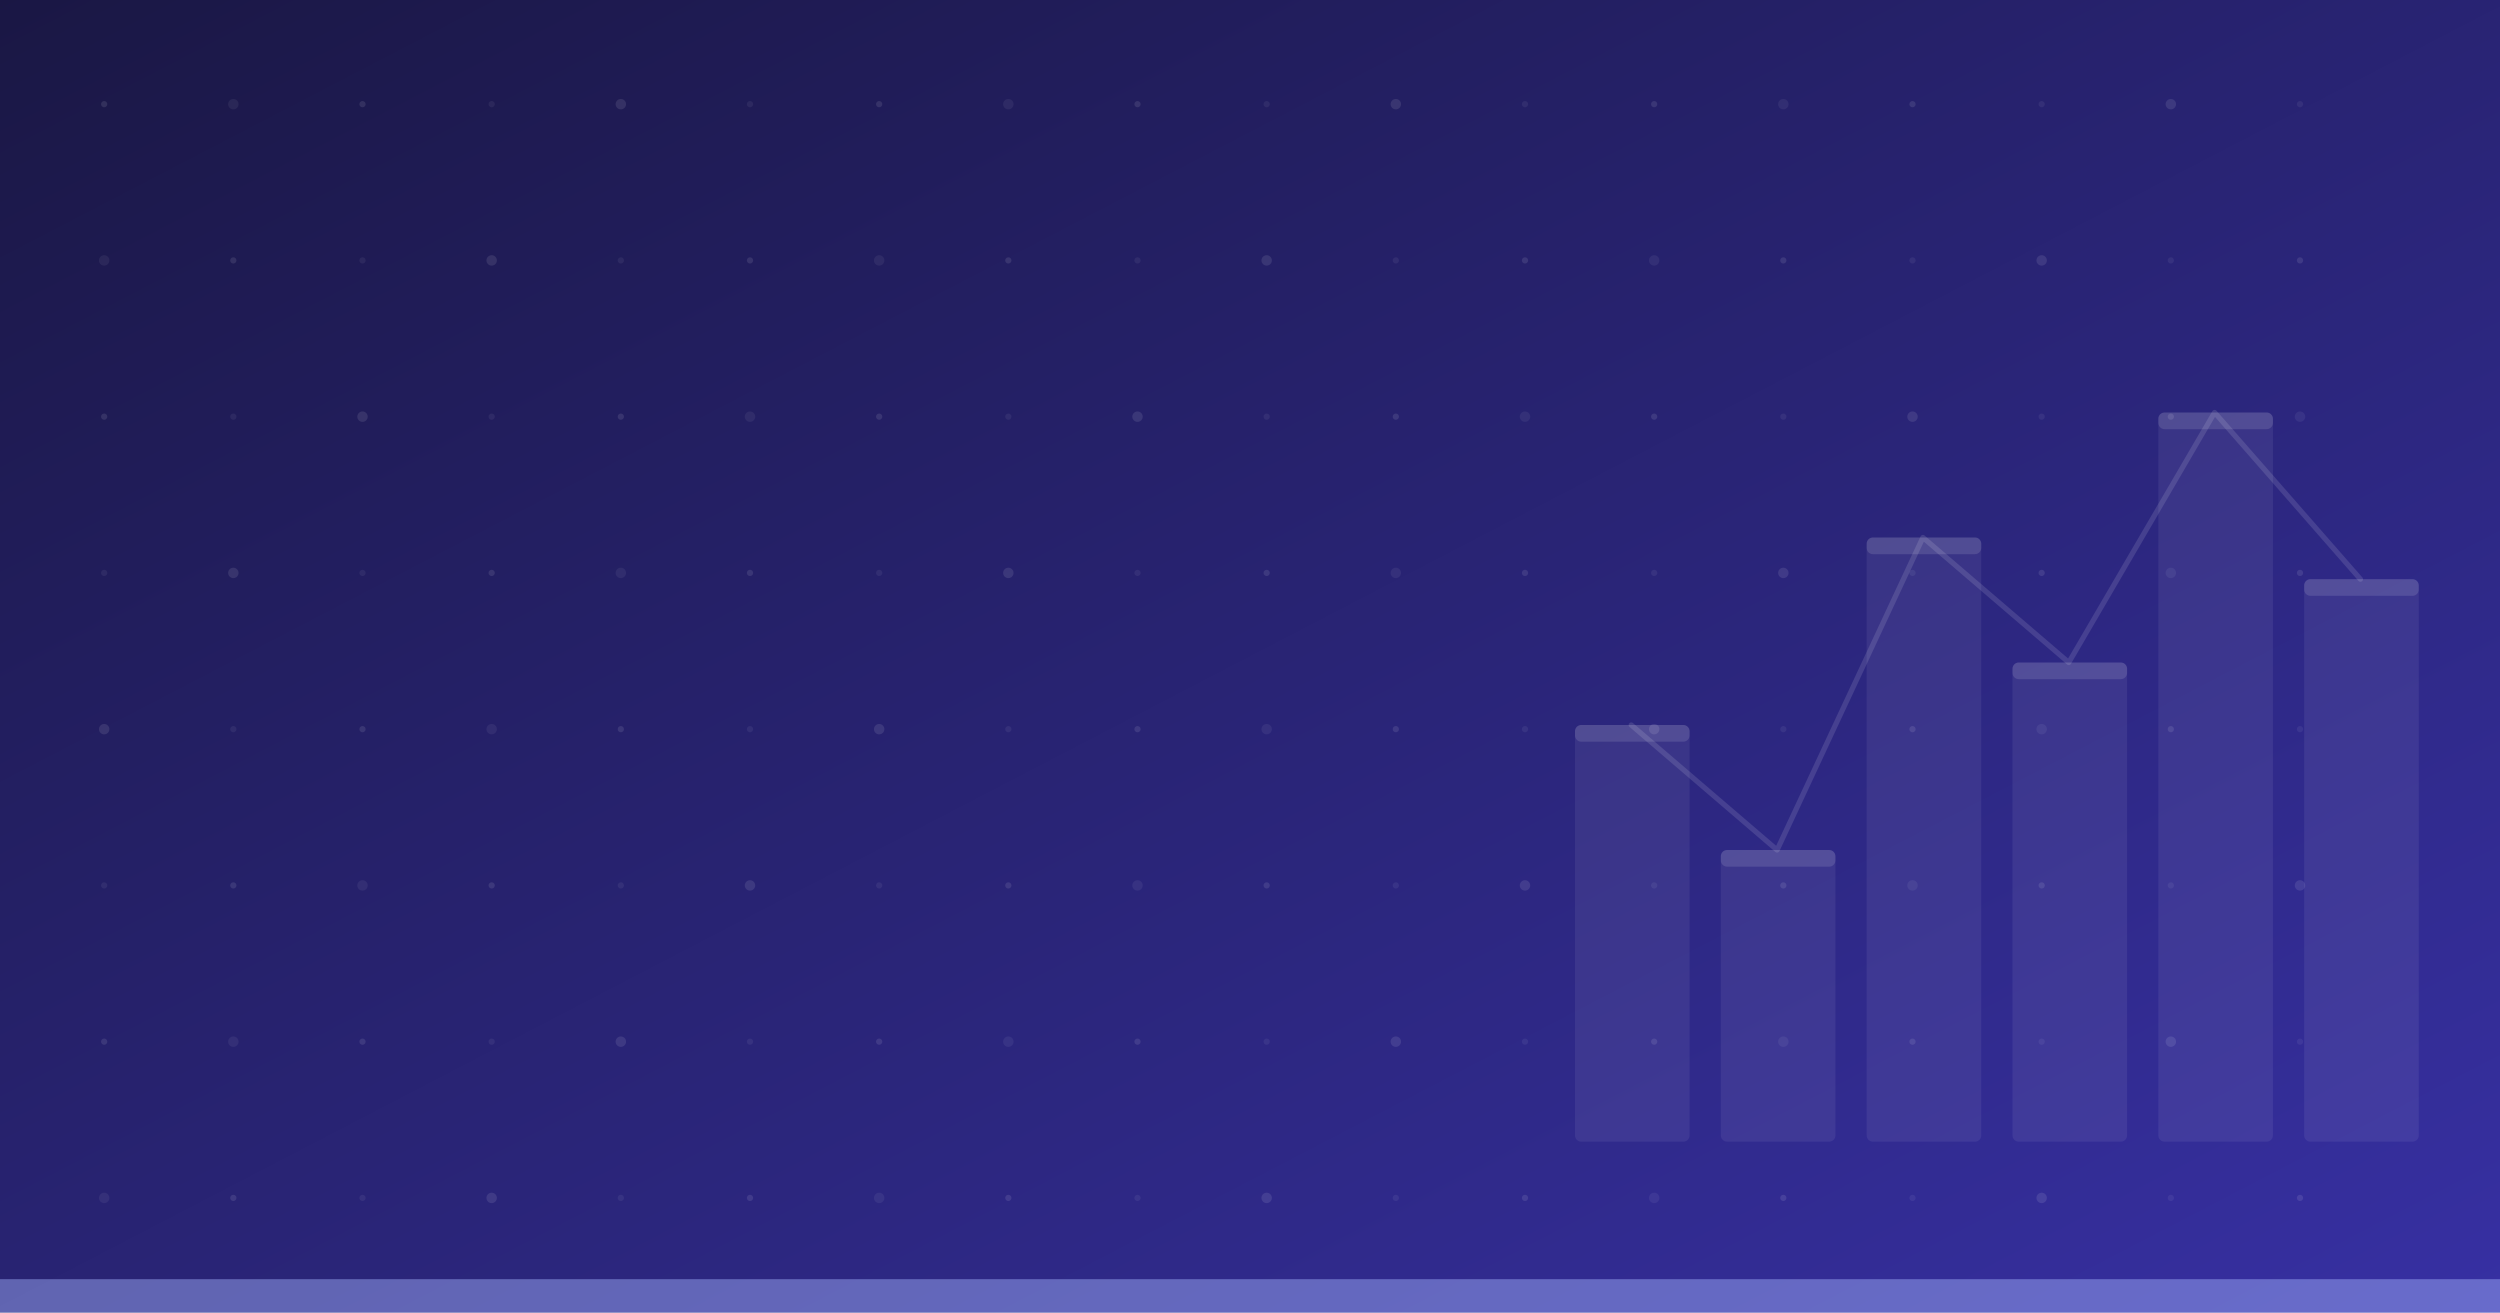
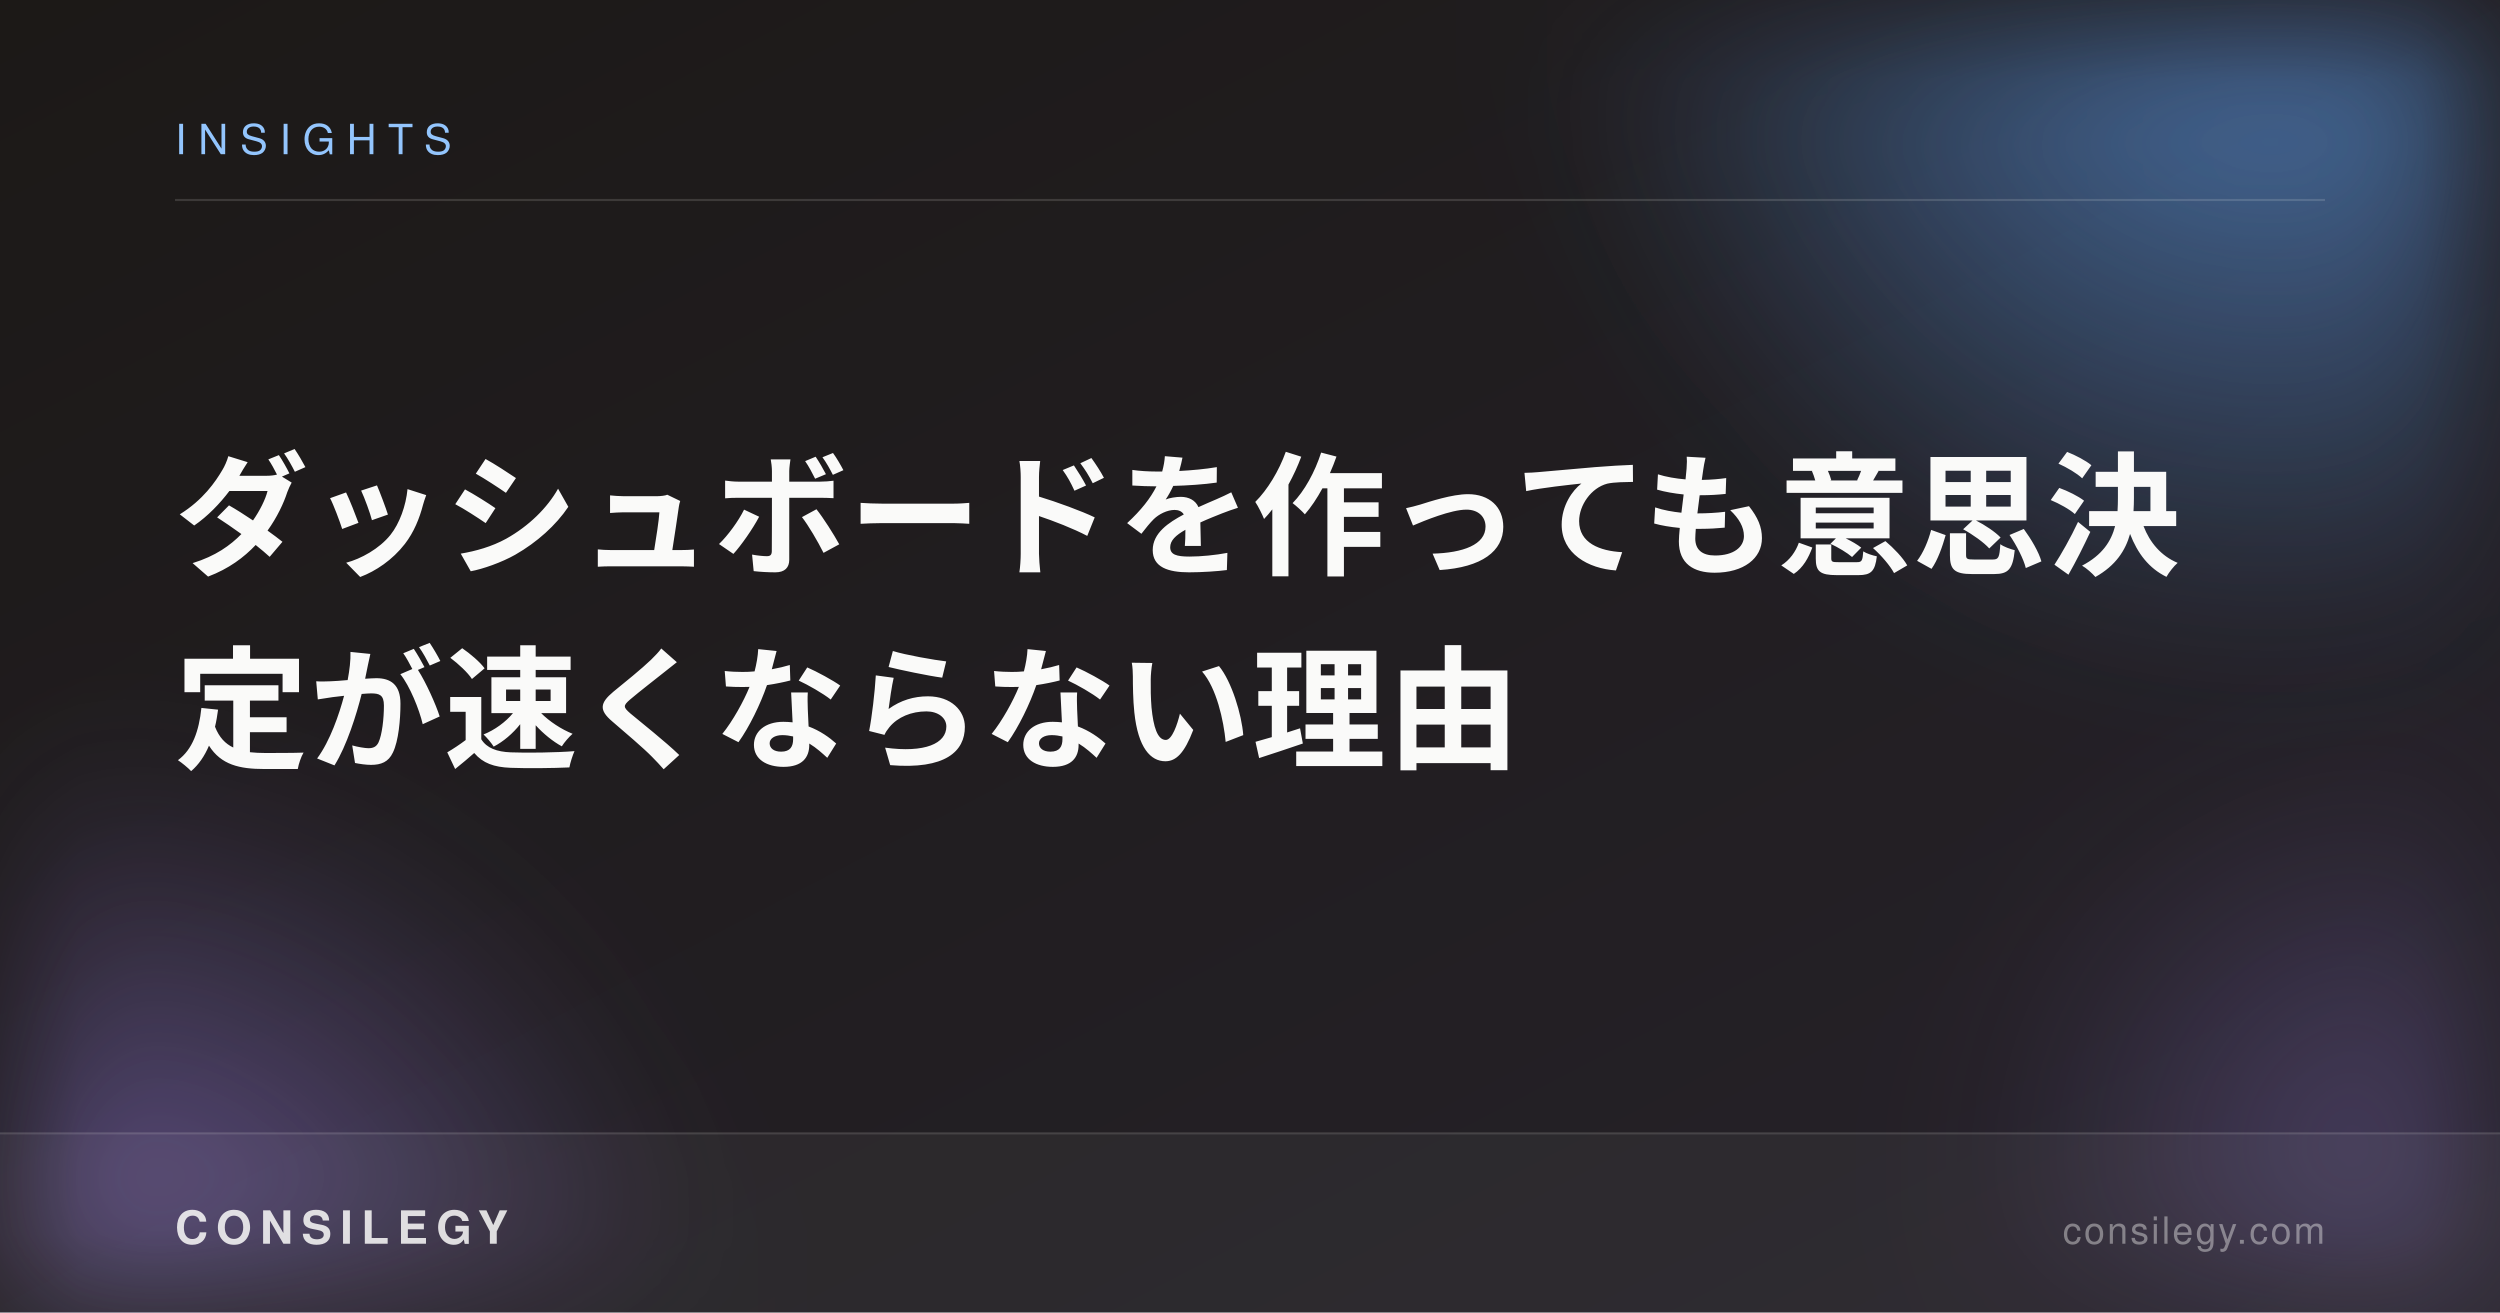
<svg xmlns="http://www.w3.org/2000/svg" viewBox="0 0 1200 630" width="1200" height="630">
  <defs>
    <linearGradient id="bg" x1="0%" y1="0%" x2="100%" y2="100%">
-       <stop offset="0%" stop-color="#1a1744" />
-       <stop offset="100%" stop-color="#3730a3" />
+       <stop offset="0%" stop-color="#1C1917" />
+       <stop offset="100%" stop-color="#26222A" />
    </linearGradient>
+     <radialGradient id="orbBlue" cx="50%" cy="50%" r="50%">
+       <stop offset="0%" stop-color="#60A5FA" stop-opacity="0.68" />
+       <stop offset="100%" stop-color="#60A5FA" stop-opacity="0" />
+     </radialGradient>
+     <radialGradient id="orbViolet" cx="50%" cy="50%" r="50%">
+       <stop offset="0%" stop-color="#A78BFA" stop-opacity="0.58" />
+       <stop offset="100%" stop-color="#A78BFA" stop-opacity="0" />
+     </radialGradient>
+     <filter id="soften" x="-50%" y="-50%" width="200%" height="200%">
+       <feGaussianBlur stdDeviation="40" />
+     </filter>
  </defs>
  <rect width="1200" height="630" fill="url(#bg)" />
-   <circle cx="50" cy="50" r="1.5" fill="white" opacity="0.1" />
-   <circle cx="112" cy="50" r="2.5" fill="white" opacity="0.06" />
-   <circle cx="174" cy="50" r="1.5" fill="white" opacity="0.1" />
-   <circle cx="236" cy="50" r="1.5" fill="white" opacity="0.06" />
-   <circle cx="298" cy="50" r="2.5" fill="white" opacity="0.1" />
-   <circle cx="360" cy="50" r="1.5" fill="white" opacity="0.06" />
-   <circle cx="422" cy="50" r="1.5" fill="white" opacity="0.1" />
-   <circle cx="484" cy="50" r="2.5" fill="white" opacity="0.06" />
-   <circle cx="546" cy="50" r="1.5" fill="white" opacity="0.1" />
-   <circle cx="608" cy="50" r="1.5" fill="white" opacity="0.06" />
-   <circle cx="670" cy="50" r="2.5" fill="white" opacity="0.1" />
-   <circle cx="732" cy="50" r="1.5" fill="white" opacity="0.06" />
-   <circle cx="794" cy="50" r="1.5" fill="white" opacity="0.1" />
-   <circle cx="856" cy="50" r="2.5" fill="white" opacity="0.06" />
-   <circle cx="918" cy="50" r="1.5" fill="white" opacity="0.1" />
-   <circle cx="980" cy="50" r="1.5" fill="white" opacity="0.06" />
-   <circle cx="1042" cy="50" r="2.5" fill="white" opacity="0.1" />
-   <circle cx="1104" cy="50" r="1.5" fill="white" opacity="0.06" />
-   <circle cx="50" cy="125" r="2.5" fill="white" opacity="0.06" />
-   <circle cx="112" cy="125" r="1.5" fill="white" opacity="0.1" />
-   <circle cx="174" cy="125" r="1.5" fill="white" opacity="0.06" />
-   <circle cx="236" cy="125" r="2.5" fill="white" opacity="0.1" />
-   <circle cx="298" cy="125" r="1.5" fill="white" opacity="0.06" />
-   <circle cx="360" cy="125" r="1.5" fill="white" opacity="0.1" />
-   <circle cx="422" cy="125" r="2.5" fill="white" opacity="0.06" />
-   <circle cx="484" cy="125" r="1.5" fill="white" opacity="0.1" />
-   <circle cx="546" cy="125" r="1.5" fill="white" opacity="0.06" />
-   <circle cx="608" cy="125" r="2.5" fill="white" opacity="0.1" />
-   <circle cx="670" cy="125" r="1.5" fill="white" opacity="0.06" />
-   <circle cx="732" cy="125" r="1.5" fill="white" opacity="0.1" />
-   <circle cx="794" cy="125" r="2.5" fill="white" opacity="0.06" />
-   <circle cx="856" cy="125" r="1.5" fill="white" opacity="0.1" />
-   <circle cx="918" cy="125" r="1.5" fill="white" opacity="0.06" />
-   <circle cx="980" cy="125" r="2.5" fill="white" opacity="0.1" />
-   <circle cx="1042" cy="125" r="1.5" fill="white" opacity="0.06" />
-   <circle cx="1104" cy="125" r="1.5" fill="white" opacity="0.1" />
-   <circle cx="50" cy="200" r="1.5" fill="white" opacity="0.1" />
-   <circle cx="112" cy="200" r="1.5" fill="white" opacity="0.06" />
-   <circle cx="174" cy="200" r="2.5" fill="white" opacity="0.1" />
-   <circle cx="236" cy="200" r="1.5" fill="white" opacity="0.06" />
-   <circle cx="298" cy="200" r="1.5" fill="white" opacity="0.1" />
-   <circle cx="360" cy="200" r="2.5" fill="white" opacity="0.06" />
-   <circle cx="422" cy="200" r="1.5" fill="white" opacity="0.1" />
-   <circle cx="484" cy="200" r="1.5" fill="white" opacity="0.06" />
-   <circle cx="546" cy="200" r="2.5" fill="white" opacity="0.1" />
-   <circle cx="608" cy="200" r="1.5" fill="white" opacity="0.06" />
-   <circle cx="670" cy="200" r="1.5" fill="white" opacity="0.1" />
-   <circle cx="732" cy="200" r="2.5" fill="white" opacity="0.06" />
-   <circle cx="794" cy="200" r="1.5" fill="white" opacity="0.1" />
-   <circle cx="856" cy="200" r="1.5" fill="white" opacity="0.06" />
-   <circle cx="918" cy="200" r="2.5" fill="white" opacity="0.1" />
-   <circle cx="980" cy="200" r="1.5" fill="white" opacity="0.06" />
-   <circle cx="1042" cy="200" r="1.5" fill="white" opacity="0.1" />
-   <circle cx="1104" cy="200" r="2.5" fill="white" opacity="0.06" />
-   <circle cx="50" cy="275" r="1.5" fill="white" opacity="0.06" />
-   <circle cx="112" cy="275" r="2.5" fill="white" opacity="0.1" />
-   <circle cx="174" cy="275" r="1.5" fill="white" opacity="0.06" />
-   <circle cx="236" cy="275" r="1.5" fill="white" opacity="0.1" />
-   <circle cx="298" cy="275" r="2.5" fill="white" opacity="0.06" />
-   <circle cx="360" cy="275" r="1.5" fill="white" opacity="0.1" />
-   <circle cx="422" cy="275" r="1.5" fill="white" opacity="0.06" />
-   <circle cx="484" cy="275" r="2.5" fill="white" opacity="0.1" />
-   <circle cx="546" cy="275" r="1.5" fill="white" opacity="0.06" />
-   <circle cx="608" cy="275" r="1.5" fill="white" opacity="0.1" />
-   <circle cx="670" cy="275" r="2.5" fill="white" opacity="0.06" />
-   <circle cx="732" cy="275" r="1.5" fill="white" opacity="0.1" />
-   <circle cx="794" cy="275" r="1.5" fill="white" opacity="0.06" />
-   <circle cx="856" cy="275" r="2.5" fill="white" opacity="0.1" />
-   <circle cx="918" cy="275" r="1.5" fill="white" opacity="0.06" />
-   <circle cx="980" cy="275" r="1.5" fill="white" opacity="0.1" />
-   <circle cx="1042" cy="275" r="2.5" fill="white" opacity="0.06" />
-   <circle cx="1104" cy="275" r="1.5" fill="white" opacity="0.1" />
-   <circle cx="50" cy="350" r="2.5" fill="white" opacity="0.1" />
-   <circle cx="112" cy="350" r="1.5" fill="white" opacity="0.06" />
-   <circle cx="174" cy="350" r="1.5" fill="white" opacity="0.1" />
-   <circle cx="236" cy="350" r="2.5" fill="white" opacity="0.06" />
-   <circle cx="298" cy="350" r="1.5" fill="white" opacity="0.1" />
-   <circle cx="360" cy="350" r="1.5" fill="white" opacity="0.06" />
-   <circle cx="422" cy="350" r="2.5" fill="white" opacity="0.1" />
-   <circle cx="484" cy="350" r="1.5" fill="white" opacity="0.06" />
-   <circle cx="546" cy="350" r="1.5" fill="white" opacity="0.1" />
-   <circle cx="608" cy="350" r="2.5" fill="white" opacity="0.06" />
-   <circle cx="670" cy="350" r="1.5" fill="white" opacity="0.1" />
-   <circle cx="732" cy="350" r="1.5" fill="white" opacity="0.06" />
-   <circle cx="794" cy="350" r="2.5" fill="white" opacity="0.1" />
-   <circle cx="856" cy="350" r="1.5" fill="white" opacity="0.06" />
-   <circle cx="918" cy="350" r="1.5" fill="white" opacity="0.1" />
-   <circle cx="980" cy="350" r="2.5" fill="white" opacity="0.06" />
-   <circle cx="1042" cy="350" r="1.5" fill="white" opacity="0.1" />
-   <circle cx="1104" cy="350" r="1.5" fill="white" opacity="0.06" />
-   <circle cx="50" cy="425" r="1.5" fill="white" opacity="0.06" />
-   <circle cx="112" cy="425" r="1.5" fill="white" opacity="0.1" />
-   <circle cx="174" cy="425" r="2.5" fill="white" opacity="0.06" />
-   <circle cx="236" cy="425" r="1.5" fill="white" opacity="0.1" />
-   <circle cx="298" cy="425" r="1.5" fill="white" opacity="0.06" />
-   <circle cx="360" cy="425" r="2.5" fill="white" opacity="0.1" />
-   <circle cx="422" cy="425" r="1.5" fill="white" opacity="0.06" />
-   <circle cx="484" cy="425" r="1.5" fill="white" opacity="0.1" />
-   <circle cx="546" cy="425" r="2.5" fill="white" opacity="0.06" />
-   <circle cx="608" cy="425" r="1.5" fill="white" opacity="0.1" />
-   <circle cx="670" cy="425" r="1.5" fill="white" opacity="0.06" />
-   <circle cx="732" cy="425" r="2.5" fill="white" opacity="0.1" />
-   <circle cx="794" cy="425" r="1.5" fill="white" opacity="0.06" />
-   <circle cx="856" cy="425" r="1.5" fill="white" opacity="0.1" />
-   <circle cx="918" cy="425" r="2.5" fill="white" opacity="0.06" />
-   <circle cx="980" cy="425" r="1.5" fill="white" opacity="0.1" />
-   <circle cx="1042" cy="425" r="1.5" fill="white" opacity="0.06" />
-   <circle cx="1104" cy="425" r="2.5" fill="white" opacity="0.1" />
-   <circle cx="50" cy="500" r="1.5" fill="white" opacity="0.1" />
-   <circle cx="112" cy="500" r="2.5" fill="white" opacity="0.06" />
-   <circle cx="174" cy="500" r="1.5" fill="white" opacity="0.1" />
-   <circle cx="236" cy="500" r="1.5" fill="white" opacity="0.06" />
-   <circle cx="298" cy="500" r="2.5" fill="white" opacity="0.1" />
-   <circle cx="360" cy="500" r="1.5" fill="white" opacity="0.06" />
-   <circle cx="422" cy="500" r="1.5" fill="white" opacity="0.1" />
-   <circle cx="484" cy="500" r="2.5" fill="white" opacity="0.06" />
-   <circle cx="546" cy="500" r="1.5" fill="white" opacity="0.1" />
-   <circle cx="608" cy="500" r="1.5" fill="white" opacity="0.06" />
-   <circle cx="670" cy="500" r="2.5" fill="white" opacity="0.1" />
-   <circle cx="732" cy="500" r="1.5" fill="white" opacity="0.06" />
-   <circle cx="794" cy="500" r="1.5" fill="white" opacity="0.1" />
-   <circle cx="856" cy="500" r="2.5" fill="white" opacity="0.06" />
-   <circle cx="918" cy="500" r="1.5" fill="white" opacity="0.1" />
-   <circle cx="980" cy="500" r="1.5" fill="white" opacity="0.06" />
-   <circle cx="1042" cy="500" r="2.5" fill="white" opacity="0.1" />
-   <circle cx="1104" cy="500" r="1.5" fill="white" opacity="0.06" />
-   <circle cx="50" cy="575" r="2.5" fill="white" opacity="0.06" />
-   <circle cx="112" cy="575" r="1.5" fill="white" opacity="0.1" />
-   <circle cx="174" cy="575" r="1.5" fill="white" opacity="0.06" />
-   <circle cx="236" cy="575" r="2.5" fill="white" opacity="0.1" />
-   <circle cx="298" cy="575" r="1.5" fill="white" opacity="0.06" />
-   <circle cx="360" cy="575" r="1.5" fill="white" opacity="0.1" />
-   <circle cx="422" cy="575" r="2.5" fill="white" opacity="0.06" />
-   <circle cx="484" cy="575" r="1.5" fill="white" opacity="0.1" />
-   <circle cx="546" cy="575" r="1.5" fill="white" opacity="0.06" />
-   <circle cx="608" cy="575" r="2.5" fill="white" opacity="0.1" />
-   <circle cx="670" cy="575" r="1.5" fill="white" opacity="0.06" />
-   <circle cx="732" cy="575" r="1.5" fill="white" opacity="0.1" />
-   <circle cx="794" cy="575" r="2.5" fill="white" opacity="0.06" />
-   <circle cx="856" cy="575" r="1.5" fill="white" opacity="0.1" />
-   <circle cx="918" cy="575" r="1.5" fill="white" opacity="0.06" />
-   <circle cx="980" cy="575" r="2.5" fill="white" opacity="0.1" />
-   <circle cx="1042" cy="575" r="1.5" fill="white" opacity="0.06" />
-   <circle cx="1104" cy="575" r="1.5" fill="white" opacity="0.1" />
-   <rect x="756" y="348" width="55" height="200" rx="3" fill="white" opacity="0.07" />
-   <rect x="756" y="348" width="55" height="8" rx="3" fill="white" opacity="0.12" />
-   <rect x="826" y="408" width="55" height="140" rx="3" fill="white" opacity="0.07" />
-   <rect x="826" y="408" width="55" height="8" rx="3" fill="white" opacity="0.12" />
-   <rect x="896" y="258" width="55" height="290" rx="3" fill="white" opacity="0.07" />
-   <rect x="896" y="258" width="55" height="8" rx="3" fill="white" opacity="0.12" />
-   <rect x="966" y="318" width="55" height="230" rx="3" fill="white" opacity="0.07" />
-   <rect x="966" y="318" width="55" height="8" rx="3" fill="white" opacity="0.12" />
-   <rect x="1036" y="198" width="55" height="350" rx="3" fill="white" opacity="0.07" />
-   <rect x="1036" y="198" width="55" height="8" rx="3" fill="white" opacity="0.12" />
-   <rect x="1106" y="278" width="55" height="270" rx="3" fill="white" opacity="0.07" />
-   <rect x="1106" y="278" width="55" height="8" rx="3" fill="white" opacity="0.12" />
-   <polyline points="783,348 853,408 923,258 993,318 1063,198 1133,278" fill="none" stroke="white" stroke-width="2.5" opacity="0.12" stroke-linecap="round" stroke-linejoin="round" />
-   <rect x="0" y="614" width="1200" height="16" fill="#a5b4fc" opacity="0.45" />
+   <circle cx="1090" cy="-20" r="340" fill="url(#orbBlue)" filter="url(#soften)" />
+   <circle cx="40" cy="660" r="300" fill="url(#orbViolet)" filter="url(#soften)" />
+   <circle cx="1150" cy="560" r="200" fill="url(#orbViolet)" filter="url(#soften)" opacity="0.5" />
+   <line x1="84" y1="96" x2="1116" y2="96" stroke="#FAFAF9" stroke-opacity="0.14" stroke-width="1" />
+   <text x="84" y="74" font-family="'Helvetica Neue',Helvetica,Arial,sans-serif" font-size="20" font-weight="500" fill="#93C5FD" letter-spacing="0.28em">INSIGHTS</text>
+   <text x="84" y="271" font-family="'Hiragino Sans','Hiragino Kaku Gothic ProN',system-ui,sans-serif" font-size="64" font-weight="600" fill="#FAFAF9" letter-spacing="0.01em">ダッシュボードを作っても意思決</text>
+   <text x="84" y="364" font-family="'Hiragino Sans','Hiragino Kaku Gothic ProN',system-ui,sans-serif" font-size="64" font-weight="600" fill="#FAFAF9" letter-spacing="0.01em">定が速くならない理由</text>
+   <rect x="0" y="544" width="1200" height="86" fill="#FAFAF9" fill-opacity="0.045" />
+   <line x1="0" y1="544" x2="1200" y2="544" stroke="#FAFAF9" stroke-opacity="0.14" stroke-width="1" />
+   <text x="84" y="597" font-family="'Helvetica Neue',Helvetica,Arial,sans-serif" font-size="22" font-weight="600" fill="#FAFAF9" fill-opacity="0.85" letter-spacing="0.18em">CONSILEGY</text>
+   <text x="1116" y="597" text-anchor="end" font-family="'Helvetica Neue',Helvetica,Arial,sans-serif" font-size="18" font-weight="400" fill="#FAFAF9" fill-opacity="0.4" letter-spacing="0.06em">consilegy.com</text>
</svg>
